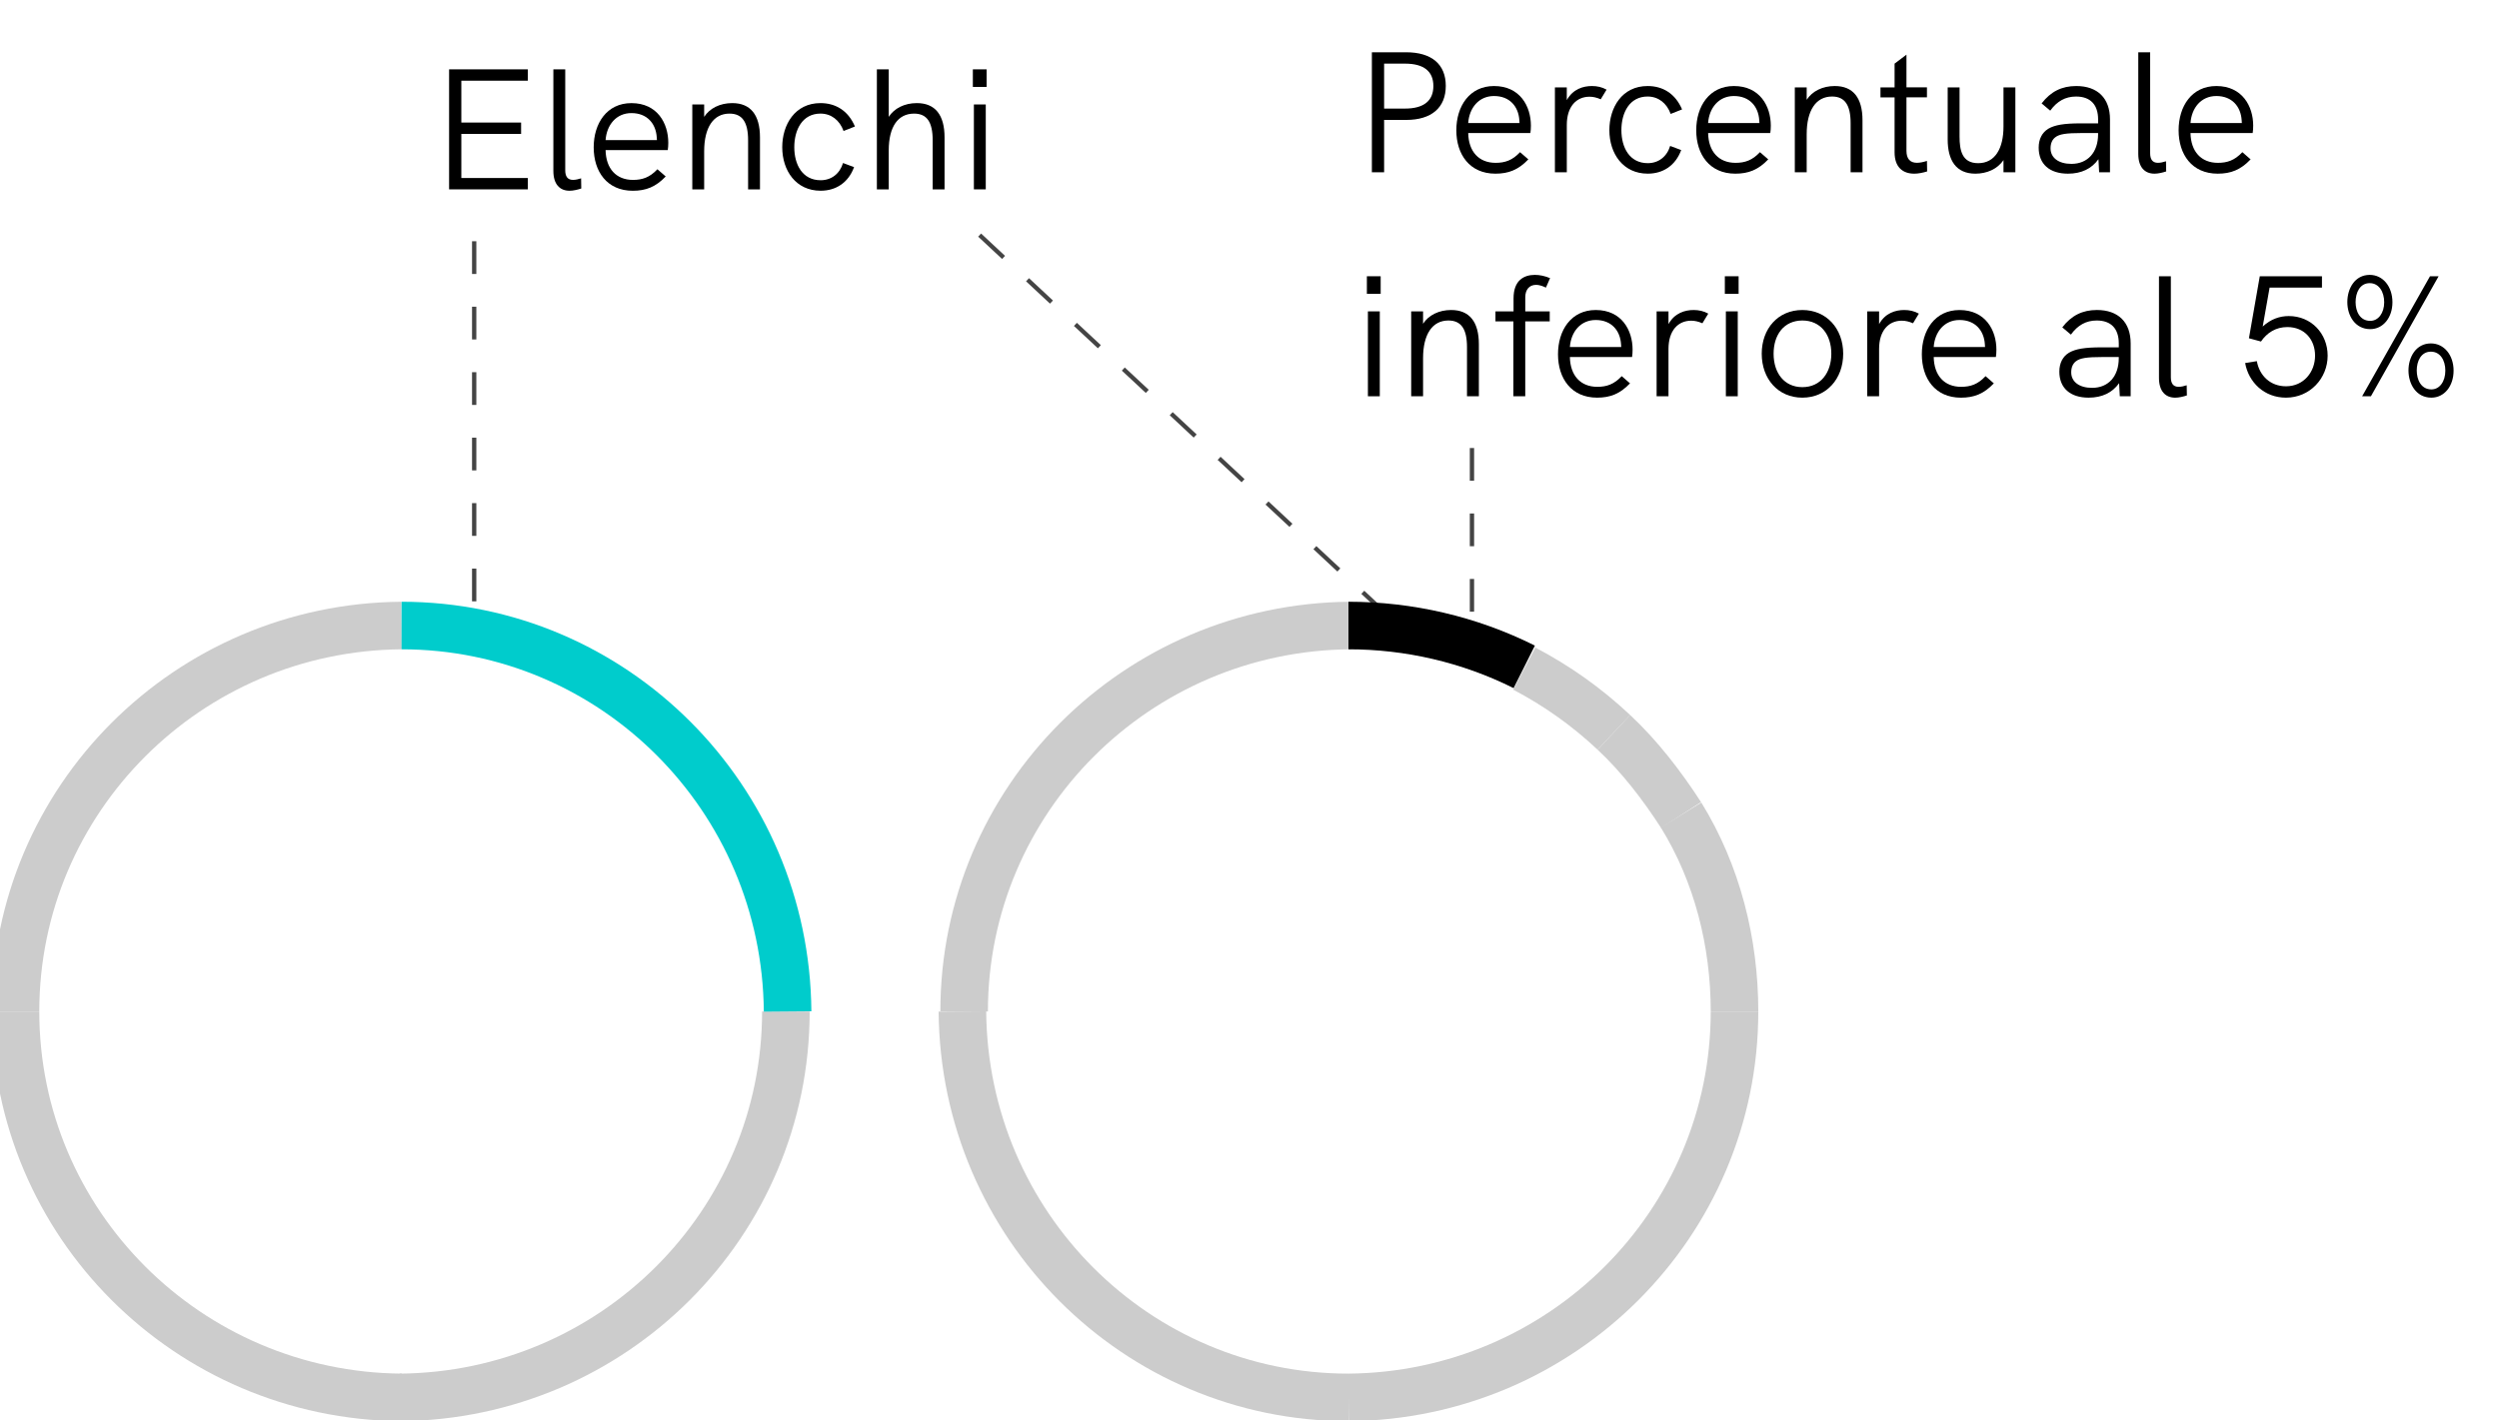
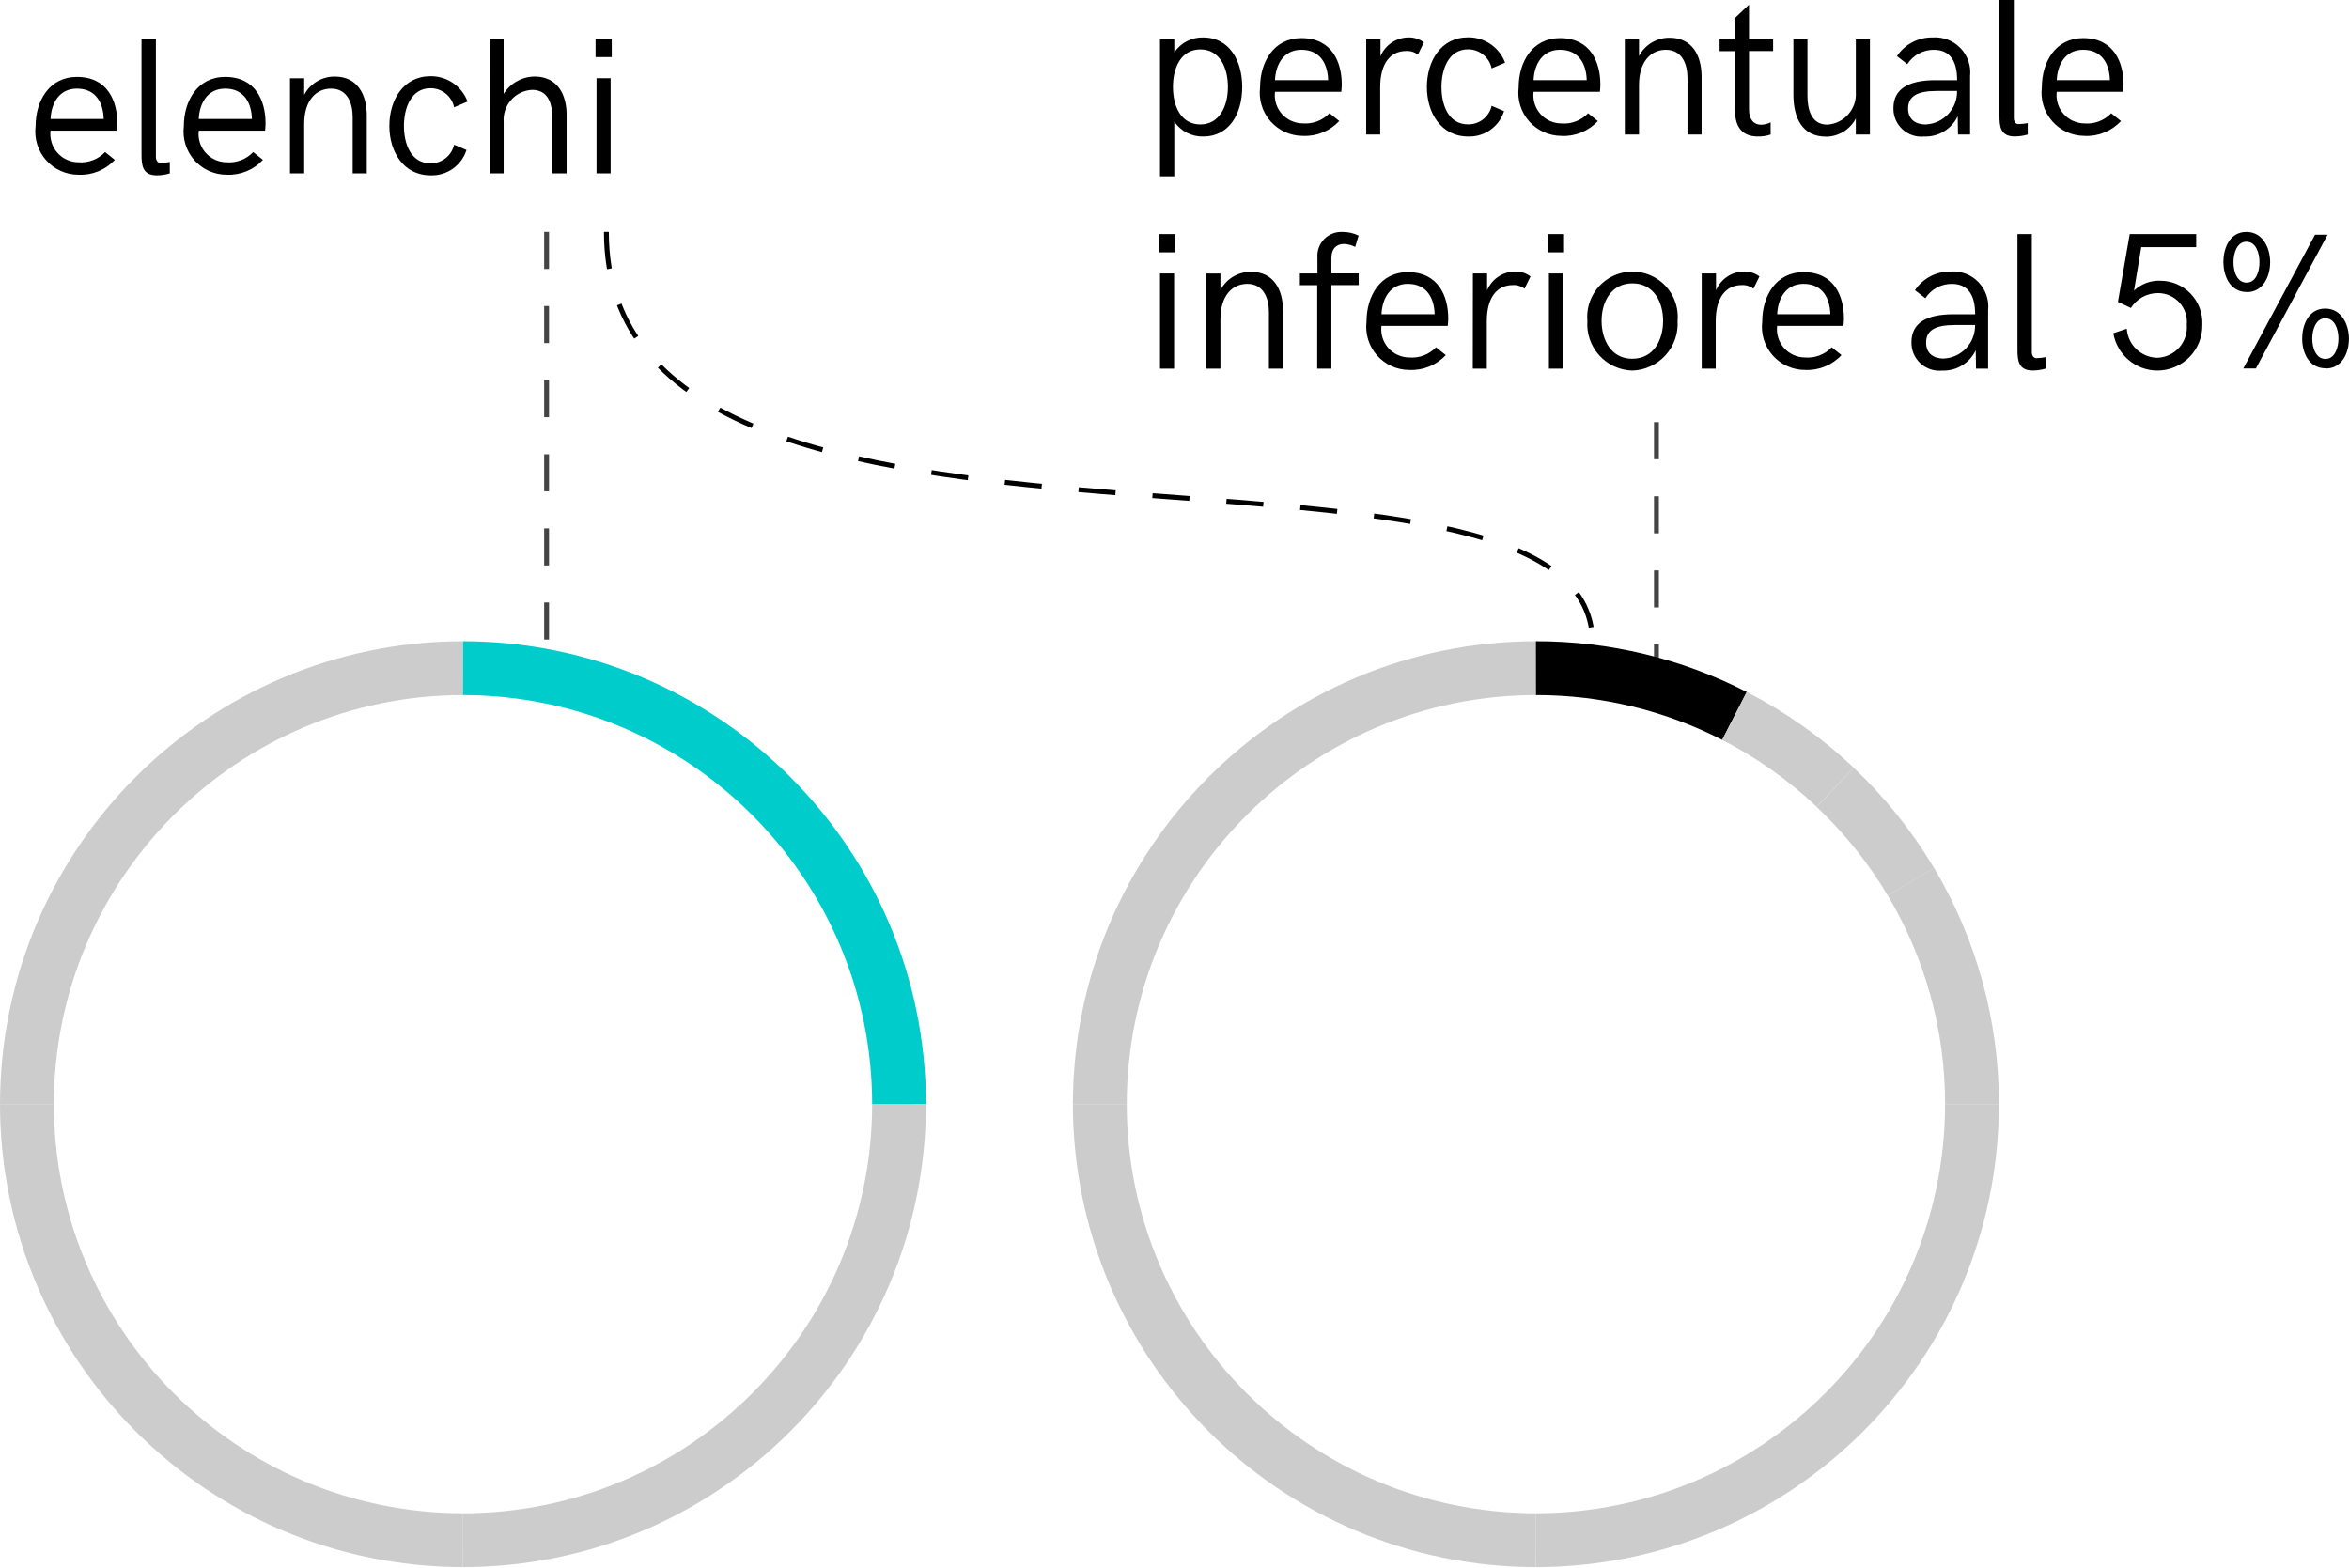
- <svg xmlns="http://www.w3.org/2000/svg" version="1.1" id="Livello_1" x="0px" y="0px" viewBox="0 0 145 82.4" enable-background="new 0 0 145 82.4" xml:space="preserve">
-   <path id="Path-6-2" fill="none" stroke="#444444" stroke-width="0.25" stroke-dasharray="1.9,1.9" d="M85.408,26.003v10.8" />
-   <path id="Path-6-2-2" fill="none" stroke="#444444" stroke-width="0.25" stroke-dasharray="1.9,1.9" d="M56.841,13.645  l25.232,23.529" />
-   <path id="Path-6-2-3" fill="none" stroke="#444444" stroke-width="0.25" stroke-dasharray="1.9,1.9" d="M27.514,14.002v22.8" />
-   <g id="Raggruppa_4038">
-     <g id="Group_272">
-       <g enable-background="new    ">
-         <path d="M26.058,4.025h4.568v0.659h-3.858v2.429h3.468v0.66h-3.468v2.559h3.858v0.659h-4.568V4.025     z" />
-         <path d="M32.108,9.922V4.025h0.689v5.856c0,0.34,0.12,0.56,0.45,0.56     c0.15,0,0.32-0.04,0.47-0.09l0.01,0.59c-0.21,0.069-0.46,0.13-0.68,0.13     C32.478,11.071,32.108,10.691,32.108,9.922z" />
-         <path d="M38.746,8.713H35.138c0.02,1.079,0.62,1.729,1.589,1.729c0.54,0,0.969-0.14,1.419-0.619     l0.48,0.419c-0.58,0.61-1.149,0.83-1.909,0.83c-1.499,0-2.269-1.119-2.269-2.519     c0-1.39,0.76-2.568,2.189-2.568c1.509,0,2.139,1.179,2.139,2.298     C38.776,8.423,38.766,8.593,38.746,8.713z M35.138,8.133h2.979c0-0.021-0.01-0.07-0.01-0.16     c-0.05-0.8-0.56-1.409-1.469-1.409C35.748,6.563,35.198,7.264,35.138,8.133z" />
-         <path d="M44.096,7.973v3.019h-0.689V8.143c0-1.06-0.34-1.549-1.08-1.549     c-0.93,0-1.469,0.8-1.469,2.188v2.209h-0.689V6.063h0.689V6.783     c0.32-0.499,0.919-0.799,1.629-0.799C43.546,5.984,44.096,6.664,44.096,7.973z" />
-         <path d="M45.388,8.543c0-1.3,0.73-2.559,2.219-2.559c0.879,0,1.609,0.439,1.999,1.358l-0.66,0.261     c-0.229-0.63-0.719-1.01-1.339-1.01c-1.05,0-1.52,0.939-1.52,1.949     c0,1.009,0.47,1.919,1.529,1.919c0.62,0,1.109-0.37,1.299-1l0.64,0.24     c-0.33,0.899-1.049,1.369-1.939,1.369C46.188,11.071,45.388,9.912,45.388,8.543z" />
-         <path d="M54.806,7.973v3.019H54.117V8.143c0-1.069-0.34-1.549-1.08-1.549     c-0.939,0-1.469,0.77-1.469,2.129v2.269h-0.689V4.025h0.689V6.783     c0.32-0.499,0.919-0.799,1.629-0.799C54.256,5.984,54.806,6.664,54.806,7.973z" />
-         <path d="M56.448,4.025h0.799v1.02h-0.799V4.025z M56.508,6.063h0.689v4.928H56.508V6.063z" />
+ <svg xmlns="http://www.w3.org/2000/svg" width="120.417" height="80.345" viewBox="0 0 120.417 80.345">
+   <g id="Group_4043" data-name="Group 4043" transform="translate(-0.301 32.905)">
+     <g id="Group_4040" data-name="Group 4040" transform="translate(-24)">
+       <g id="Group_299" data-name="Group 299">
+         <g id="Group-3-2" transform="translate(100.309 129.497) rotate(-90)">
+           <path id="Path-6-2" d="M140.759,10.427H127.734" transform="translate(0 -1.521)" fill="none" stroke="#444" stroke-width="0.25" stroke-dasharray="1.9 1.9" />
+         </g>
+         <g id="Group-3-2-2" data-name="Group-3-2" transform="translate(43.415 129.496) rotate(-90)">
+           <path id="Path-6-2-2" data-name="Path-6-2" d="M150.512,10.427H127.734" transform="translate(0 -1.521)" fill="none" stroke="#444" stroke-width="0.25" stroke-dasharray="1.9 1.9" />
+         </g>
+         <g id="Group_273" data-name="Group 273" transform="translate(1.771 -17)">
+           <g id="Group_4038" data-name="Group 4038">
+             <g id="Group_272" data-name="Group 272">
+               <path id="Path_148969" data-name="Path 148969" d="M2.642.068A2.392,2.392,0,0,0,4.507-.693l-.5-.4a1.7,1.7,0,0,1-1.372.522A1.444,1.444,0,0,1,1.211-2.192h3.4c.01-.088.024-.249.024-.376,0-1.123-.488-2.378-2.07-2.378C1.147-4.946.444-3.721.444-2.412A2.211,2.211,0,0,0,2.642.068ZM1.211-2.788c.039-.83.459-1.558,1.353-1.558,1,0,1.353.776,1.372,1.558ZM6.851-.537c-.22,0-.239-.264-.239-.278V-6.9H5.874V-.986C5.874-.4,5.928.1,6.665.1A2.381,2.381,0,0,0,7.324,0V-.586A2.891,2.891,0,0,1,6.851-.537Zm3.389.605A2.392,2.392,0,0,0,12.1-.693l-.5-.4a1.7,1.7,0,0,1-1.372.522A1.444,1.444,0,0,1,8.809-2.192h3.4c.01-.088.024-.249.024-.376,0-1.123-.488-2.378-2.07-2.378-1.416,0-2.119,1.226-2.119,2.534A2.211,2.211,0,0,0,10.239.068ZM8.809-2.788c.039-.83.459-1.558,1.353-1.558,1,0,1.353.776,1.372,1.558ZM13.486,0h.728V-2.534c0-1.211.61-1.812,1.377-1.812.859,0,1.108.781,1.108,1.455V0h.723V-2.964c0-1.074-.474-2-1.636-2a1.752,1.752,0,0,0-1.572.938v-.85h-.728ZM20.7.1A1.861,1.861,0,0,0,22.534-1.2L21.9-1.47a1.224,1.224,0,0,1-1.211.952c-1.021,0-1.362-1.021-1.362-1.914s.352-1.934,1.362-1.934a1.234,1.234,0,0,1,1.211.977l.688-.293a2,2,0,0,0-1.9-1.3c-1.406,0-2.109,1.24-2.109,2.549S19.292.1,20.7.1ZM23.716,0h.723V-2.632a1.537,1.537,0,0,1,1.455-1.65c.84,0,1.035.728,1.035,1.392V0h.737V-3.008c0-1.04-.474-1.958-1.641-1.958a1.9,1.9,0,0,0-1.587.889V-6.9h-.723ZM29.15-5.962h.83V-6.9h-.83ZM29.2,0h.723V-4.878H29.2Z" transform="translate(23.91 -7.015)" />
+             </g>
+           </g>
+         </g>
+         <path id="Path_148968" data-name="Path 148968" d="M55.386-21.016c0,20.553,50.554,7.906,50.554,21.081v0" fill="none" stroke="#000" stroke-width="0.25" stroke-dasharray="1.9 1.9" />
      </g>
    </g>
+     <g id="Ellipse_22" data-name="Ellipse 22">
+       <path id="Path_89" data-name="Path 89" d="M24.036,1.35h0" fill="none" stroke="#5151fc" stroke-linejoin="round" stroke-width="2.684" />
+       <path id="Path_89-2" data-name="Path 89" d="M24.036,46.06A22.379,22.379,0,0,1,1.681,23.7" fill="none" stroke="#ccc" stroke-miterlimit="10" stroke-width="2.76" />
+       <path id="Path_89-3" data-name="Path 89" d="M1.681,23.7A22.379,22.379,0,0,1,24.036,1.35" fill="none" stroke="#ccc" stroke-miterlimit="10" stroke-width="2.76" />
+       <path id="Path_90" data-name="Path 90" d="M46.391,23.7A22.379,22.379,0,0,1,24.036,46.06" fill="none" stroke="#ccc" stroke-miterlimit="10" stroke-width="2.76" />
+       <path id="Path_90-2" data-name="Path 90" d="M24.036,1.35" fill="none" stroke="#f36" stroke-miterlimit="10" stroke-width="2.76" />
+       <path id="Path_90-3" data-name="Path 90" d="M24.036,1.35A22.38,22.38,0,0,1,46.391,23.7" fill="none" stroke="#0cc" stroke-miterlimit="10" stroke-width="2.76" />
+     </g>
+     <path id="Path_148967" data-name="Path 148967" d="M.83,11.139h.732v-2.8A1.75,1.75,0,0,0,3.057,9.1c1.309,0,1.987-1.157,1.987-2.539S4.36,4.02,3.052,4.02a1.743,1.743,0,0,0-1.489.767V4.122H.83ZM2.9,8.482c-.991,0-1.406-.928-1.406-1.924S1.909,4.635,2.9,4.635s1.411.938,1.411,1.924S3.877,8.482,2.9,8.482Zm5.254.586a2.392,2.392,0,0,0,1.865-.762l-.5-.4a1.7,1.7,0,0,1-1.372.522A1.444,1.444,0,0,1,6.724,6.808h3.4c.01-.088.024-.249.024-.376,0-1.123-.488-2.378-2.07-2.378-1.416,0-2.119,1.226-2.119,2.534A2.211,2.211,0,0,0,8.154,9.068ZM6.724,6.212c.039-.83.459-1.558,1.353-1.558,1,0,1.353.776,1.372,1.558ZM11.4,9h.718V6.563c0-1.177.5-1.846,1.333-1.846a.888.888,0,0,1,.6.186l.308-.63a1.268,1.268,0,0,0-.786-.254,1.572,1.572,0,0,0-1.44.967V4.122H11.4Zm5.229.1A1.861,1.861,0,0,0,18.467,7.8l-.635-.273a1.224,1.224,0,0,1-1.211.952c-1.021,0-1.362-1.021-1.362-1.914s.352-1.934,1.362-1.934a1.234,1.234,0,0,1,1.211.977l.688-.293a2,2,0,0,0-1.9-1.3c-1.406,0-2.109,1.24-2.109,2.549S15.225,9.1,16.631,9.1Zm4.78-.029a2.392,2.392,0,0,0,1.865-.762l-.5-.4a1.7,1.7,0,0,1-1.372.522A1.444,1.444,0,0,1,19.98,6.808h3.4c.01-.088.024-.249.024-.376,0-1.123-.488-2.378-2.07-2.378-1.416,0-2.119,1.226-2.119,2.534A2.211,2.211,0,0,0,21.411,9.068ZM19.98,6.212c.039-.83.459-1.558,1.353-1.558,1,0,1.353.776,1.372,1.558ZM24.658,9h.728V6.466c0-1.211.61-1.812,1.377-1.812.859,0,1.108.781,1.108,1.455V9h.723V6.036c0-1.074-.474-2-1.636-2a1.752,1.752,0,0,0-1.572.938v-.85h-.728Zm6.821.1a1.966,1.966,0,0,0,.654-.1V8.375a1.164,1.164,0,0,1-.488.122c-.356,0-.62-.249-.62-.786V4.718h1.235v-.6H31.025V2.34l-.723.684v1.1h-.786v.6H30.3V7.706C30.3,8.541,30.615,9.1,31.479,9.1Zm3.491.01A1.736,1.736,0,0,0,36.5,8.175V9h.723V4.122H36.5v2.7a1.566,1.566,0,0,1-1.455,1.67c-.835,0-1.025-.786-1.025-1.489V4.122H33.3V6.954C33.3,8.17,33.77,9.107,34.971,9.107ZM40.01,9.1a1.821,1.821,0,0,0,1.714-1.04L41.738,9h.62V6.007A1.8,1.8,0,0,0,40.449,4.02a2.164,2.164,0,0,0-1.841.957l.532.415a1.605,1.605,0,0,1,1.353-.737c.884,0,1.2.64,1.2,1.558H40.576c-1.387,0-2.148.454-2.148,1.431A1.43,1.43,0,0,0,40.01,9.1Zm.083-.615c-.508,0-.913-.239-.913-.82,0-.649.5-.9,1.465-.9h1.045A1.683,1.683,0,0,1,40.093,8.482Zm4.746-.02c-.22,0-.239-.264-.239-.278V2.1h-.737V8.014c0,.586.054,1.084.791,1.084a2.381,2.381,0,0,0,.659-.1V8.414A2.891,2.891,0,0,1,44.839,8.463Zm3.389.605a2.392,2.392,0,0,0,1.865-.762l-.5-.4a1.7,1.7,0,0,1-1.372.522A1.444,1.444,0,0,1,46.8,6.808h3.4c.01-.088.024-.249.024-.376,0-1.123-.488-2.378-2.07-2.378-1.416,0-2.119,1.226-2.119,2.534A2.211,2.211,0,0,0,48.228,9.068ZM46.8,6.212c.039-.83.459-1.558,1.353-1.558,1,0,1.353.776,1.372,1.558ZM.776,15.038h.83V14.1H.776ZM.83,21h.723V16.122H.83ZM3.2,21h.728V18.466c0-1.211.61-1.812,1.377-1.812.859,0,1.108.781,1.108,1.455V21h.723V18.036c0-1.074-.474-2-1.636-2a1.752,1.752,0,0,0-1.572.938v-.85H3.2Zm5.688,0h.728V16.718h1.4v-.6h-1.4v-.781c0-.5.273-.728.649-.728a1.387,1.387,0,0,1,.571.151l.176-.581a1.825,1.825,0,0,0-.8-.186A1.225,1.225,0,0,0,8.9,15.3v.82H8v.6h.889Zm4.727.068a2.392,2.392,0,0,0,1.865-.762l-.5-.4a1.7,1.7,0,0,1-1.372.522,1.444,1.444,0,0,1-1.426-1.621h3.4c.01-.088.024-.249.024-.376,0-1.123-.488-2.378-2.07-2.378-1.416,0-2.119,1.226-2.119,2.534A2.211,2.211,0,0,0,13.618,21.068Zm-1.431-2.856c.039-.83.459-1.558,1.353-1.558,1,0,1.353.776,1.372,1.558ZM16.865,21h.718V18.563c0-1.177.5-1.846,1.333-1.846a.888.888,0,0,1,.6.186l.308-.63a1.268,1.268,0,0,0-.786-.254,1.572,1.572,0,0,0-1.44.967v-.864h-.728Zm3.848-5.962h.83V14.1h-.83ZM20.767,21h.723V16.122h-.723Zm4.272.1a2.4,2.4,0,0,0,2.324-2.549,2.321,2.321,0,1,0-4.624,0A2.376,2.376,0,0,0,25.039,21.1Zm0-.605c-1.074,0-1.572-.957-1.572-1.943s.5-1.924,1.582-1.924,1.572.947,1.572,1.924S26.138,20.492,25.044,20.492ZM28.6,21h.718V18.563c0-1.177.5-1.846,1.333-1.846a.888.888,0,0,1,.6.186l.308-.63a1.268,1.268,0,0,0-.786-.254,1.572,1.572,0,0,0-1.44.967v-.864H28.6Zm5.3.068a2.392,2.392,0,0,0,1.865-.762l-.5-.4a1.7,1.7,0,0,1-1.372.522,1.444,1.444,0,0,1-1.426-1.621h3.4c.01-.088.024-.249.024-.376,0-1.123-.488-2.378-2.07-2.378-1.416,0-2.119,1.226-2.119,2.534A2.211,2.211,0,0,0,33.906,21.068Zm-1.431-2.856c.039-.83.459-1.558,1.353-1.558,1,0,1.353.776,1.372,1.558ZM40.933,21.1a1.821,1.821,0,0,0,1.714-1.04l.015.942h.62V18.007a1.8,1.8,0,0,0-1.909-1.987,2.164,2.164,0,0,0-1.841.957l.532.415a1.605,1.605,0,0,1,1.353-.737c.884,0,1.2.64,1.2,1.558H41.5c-1.387,0-2.148.454-2.148,1.431A1.43,1.43,0,0,0,40.933,21.1Zm.083-.615c-.508,0-.913-.239-.913-.82,0-.649.5-.9,1.465-.9h1.045A1.683,1.683,0,0,1,41.016,20.482Zm4.746-.02c-.22,0-.239-.264-.239-.278V14.1h-.737v5.913c0,.586.054,1.084.791,1.084a2.381,2.381,0,0,0,.659-.1v-.586A2.891,2.891,0,0,1,45.762,20.463Zm6.191.635a2.308,2.308,0,0,0,2.31-2.354A2.161,2.161,0,0,0,52.1,16.493,1.852,1.852,0,0,0,50.762,17l.371-2.227H53.95V14.1H50.542l-.605,3.477.664.313a1.636,1.636,0,0,1,1.4-.762,1.478,1.478,0,0,1,1.465,1.616,1.565,1.565,0,0,1-1.528,1.7,1.6,1.6,0,0,1-1.548-1.489l-.688.229A2.3,2.3,0,0,0,51.953,21.1Zm4.6-4.023c.815,0,1.187-.791,1.187-1.533s-.381-1.553-1.216-1.553c-.9,0-1.182.9-1.182,1.553C55.347,16.171,55.63,17.074,56.558,17.074Zm-.19,3.916h.645l3.677-6.86h-.645Zm.181-4.4c-.5,0-.684-.562-.684-1.045s.186-1.055.664-1.055.669.562.669,1.045S57.017,16.586,56.548,16.586Zm4.053,4.4c.811,0,1.182-.781,1.182-1.523s-.386-1.548-1.211-1.548c-.9,0-1.187.9-1.187,1.543S59.673,20.985,60.6,20.985Zm-.01-.488c-.5,0-.688-.562-.688-1.04s.19-1.045.669-1.045.674.552.674,1.04C61.245,19.916,61.055,20.5,60.591,20.5Z" transform="translate(58.936 -35.006)" />
+     <g id="Group_4044" data-name="Group 4044" transform="translate(-31.957)">
+       <path id="Path_89-4" data-name="Path 89" d="M110.994,46.06A22.379,22.379,0,0,1,88.638,23.7" fill="none" stroke="#ccc" stroke-miterlimit="10" stroke-width="2.76" />
+       <path id="Path_89-5" data-name="Path 89" d="M88.638,23.7A22.38,22.38,0,0,1,110.994,1.35" fill="none" stroke="#ccc" stroke-miterlimit="10" stroke-width="2.76" />
+       <path id="Path_90-4" data-name="Path 90" d="M133.349,23.7A22.379,22.379,0,0,1,110.994,46.06" fill="none" stroke="#ccc" stroke-miterlimit="10" stroke-width="2.76" />
+       <path id="Path_90-5" data-name="Path 90" d="M130.218,12.3a22.225,22.225,0,0,1,3.131,11.4" fill="none" stroke="#ccc" stroke-miterlimit="10" stroke-width="2.76" />
+       <path id="Path_90-6" data-name="Path 90" d="M126.336,7.46a22.475,22.475,0,0,1,3.882,4.844" fill="none" stroke="#ccc" stroke-miterlimit="10" stroke-width="2.76" />
+       <path id="Path_90-7" data-name="Path 90" d="M110.994,1.35A22.228,22.228,0,0,1,121.172,3.8" fill="none" stroke="#000" stroke-miterlimit="10" stroke-width="2.76" />
+       <path id="Path_90-8" data-name="Path 90" d="M121.172,3.8a22.452,22.452,0,0,1,5.164,3.656" fill="none" stroke="#ccc" stroke-miterlimit="10" stroke-width="2.76" />
+     </g>
  </g>
-   <path id="Path_89" fill="none" stroke="#5151FC" stroke-width="2.684" stroke-linejoin="round" d="M23.299,36.306L23.299,36.306" />
-   <path id="Path_89-2" fill="none" stroke="#CCCCCC" stroke-width="2.76" stroke-miterlimit="10" d="M23.299,81.106  c-12.4-0.1-22.4-10.1-22.4-22.4" />
-   <path id="Path_89-3" fill="none" stroke="#CCCCCC" stroke-width="2.76" stroke-miterlimit="10" d="M0.899,58.706  c0-12.3,10-22.3,22.4-22.4" />
-   <path id="Path_90" fill="none" stroke="#CCCCCC" stroke-width="2.76" stroke-miterlimit="10" d="M45.599,58.706  c0,12.3-10,22.3-22.4,22.4" />
-   <path id="Path_90-2" fill="none" stroke="#FF3366" stroke-width="2.76" stroke-miterlimit="10" d="M23.299,36.306" />
-   <path id="Path_90-3" fill="none" stroke="#00CCCC" stroke-width="2.76" stroke-miterlimit="10" d="M23.299,36.306  c12.3,0,22.3,10,22.4,22.4" />
-   <g enable-background="new    ">
-     <path d="M79.601,3.034h1.989c1.479,0,2.299,0.699,2.299,1.948c0,1.27-0.83,1.979-2.299,1.979h-1.279   V10h-0.71V3.034z M81.52,6.302c1.09,0,1.649-0.449,1.649-1.309c0-0.86-0.56-1.3-1.649-1.3   h-1.209v2.608H81.52z" />
-     <path d="M88.798,7.722h-3.607c0.02,1.079,0.619,1.729,1.589,1.729c0.54,0,0.97-0.14,1.419-0.619   L88.679,9.25c-0.58,0.61-1.149,0.83-1.909,0.83c-1.499,0-2.269-1.119-2.269-2.519   c0-1.39,0.76-2.568,2.188-2.568c1.509,0,2.139,1.179,2.139,2.298   C88.828,7.432,88.818,7.602,88.798,7.722z M85.19,7.142h2.979c0-0.021-0.011-0.07-0.011-0.16   c-0.05-0.8-0.56-1.409-1.469-1.409C85.8,5.572,85.25,6.272,85.19,7.142z" />
-     <path d="M93.219,5.203L92.879,5.763c-0.229-0.101-0.439-0.15-0.649-0.15   c-0.76,0-1.319,0.569-1.319,1.64V10H90.221V5.072h0.689V5.812c0.36-0.649,0.96-0.819,1.459-0.819   C92.669,4.993,92.949,5.053,93.219,5.203z" />
-     <path d="M93.381,7.552c0-1.3,0.729-2.559,2.219-2.559c0.88,0,1.609,0.439,1.999,1.358L96.938,6.612   c-0.229-0.63-0.719-1.01-1.339-1.01c-1.05,0-1.52,0.939-1.52,1.949   c0,1.009,0.47,1.919,1.529,1.919c0.62,0,1.109-0.37,1.3-1l0.64,0.24   c-0.33,0.899-1.05,1.369-1.939,1.369C94.181,10.08,93.381,8.921,93.381,7.552z" />
-     <path d="M102.718,7.722h-3.607c0.02,1.079,0.619,1.729,1.589,1.729c0.54,0,0.97-0.14,1.419-0.619   L102.599,9.25c-0.58,0.61-1.149,0.83-1.909,0.83c-1.499,0-2.269-1.119-2.269-2.519   c0-1.39,0.76-2.568,2.188-2.568c1.509,0,2.139,1.179,2.139,2.298   C102.748,7.432,102.738,7.602,102.718,7.722z M99.11,7.142h2.979c0-0.021-0.011-0.07-0.011-0.16   c-0.05-0.8-0.56-1.409-1.469-1.409C99.72,5.572,99.17,6.272,99.11,7.142z" />
-     <path d="M108.068,6.981V10h-0.689V7.151c0-1.06-0.34-1.549-1.079-1.549   c-0.93,0-1.47,0.8-1.47,2.188V10h-0.689V5.072h0.689v0.72c0.32-0.499,0.92-0.799,1.629-0.799   C107.519,4.993,108.068,5.673,108.068,6.981z" />
-     <path d="M111.819,9.95c-0.26,0.08-0.52,0.13-0.749,0.13c-0.66,0-1.14-0.37-1.14-1.239V5.652   h-0.819V5.072h0.819V3.693l0.689-0.52v1.898h1.189v0.58h-1.189v3.099   c0,0.479,0.22,0.699,0.609,0.699c0.17,0,0.36-0.04,0.58-0.109L111.819,9.95z" />
-     <path d="M116.938,5.072V10h-0.689V9.29c-0.351,0.53-0.979,0.79-1.63,0.79   c-1.119,0-1.608-0.77-1.608-1.989V5.072h0.689V7.921c0,0.8,0.14,1.55,1.079,1.55   c0.979,0,1.47-0.85,1.47-2.129V5.072H116.938z" />
-     <path d="M122.429,6.932V10h-0.63l-0.04-0.76c-0.39,0.55-0.989,0.84-1.77,0.84   c-1.069,0-1.698-0.56-1.698-1.51c0-0.499,0.199-0.879,0.56-1.099   c0.38-0.22,0.909-0.311,1.879-0.311h1.009V6.932c0-0.859-0.449-1.329-1.279-1.329   c-0.619,0-1.099,0.27-1.499,0.819l-0.499-0.42c0.529-0.689,1.169-1.009,2.009-1.009   C121.709,4.993,122.429,5.702,122.429,6.932z M121.738,7.791V7.722h-0.949   c-0.909,0-1.299,0.06-1.539,0.249c-0.18,0.141-0.27,0.36-0.27,0.64   c0,0.55,0.47,0.9,1.209,0.9C121.139,9.511,121.738,8.841,121.738,7.791z" />
-     <path d="M124.07,8.931V3.034h0.689v5.856c0,0.34,0.12,0.56,0.45,0.56   c0.149,0,0.319-0.04,0.47-0.09l0.01,0.59c-0.21,0.069-0.46,0.13-0.68,0.13   C124.44,10.08,124.07,9.7,124.07,8.931z" />
-     <path d="M130.708,7.722h-3.608c0.021,1.079,0.62,1.729,1.59,1.729c0.539,0,0.969-0.14,1.419-0.619   L130.588,9.25c-0.579,0.61-1.149,0.83-1.909,0.83c-1.499,0-2.269-1.119-2.269-2.519   c0-1.39,0.76-2.568,2.189-2.568c1.509,0,2.139,1.179,2.139,2.298   C130.738,7.432,130.728,7.602,130.708,7.722z M127.1,7.142h2.979c0-0.021-0.01-0.07-0.01-0.16   c-0.05-0.8-0.56-1.409-1.469-1.409C127.71,5.572,127.16,6.272,127.1,7.142z" />
-   </g>
-   <g enable-background="new    ">
-     <path d="M79.311,16.034h0.8v1.02h-0.8V16.034z M79.371,18.072h0.689V23h-0.689V18.072z" />
-     <path d="M85.809,19.981V23h-0.689v-2.849c0-1.06-0.34-1.549-1.08-1.549   c-0.93,0-1.469,0.8-1.469,2.188V23h-0.689v-4.928h0.689v0.72   c0.319-0.499,0.919-0.799,1.629-0.799C85.259,17.993,85.809,18.673,85.809,19.981z" />
-     <path d="M87.811,18.652h-1.04v-0.58h1.05v-0.759c0-1.05,0.609-1.359,1.239-1.359   c0.27,0,0.569,0.06,0.88,0.189l-0.24,0.55c-0.21-0.1-0.399-0.16-0.569-0.16   c-0.391,0-0.63,0.271-0.63,0.729v0.81h1.419v0.58H88.5V23h-0.689V18.652z" />
-     <path d="M94.698,20.722h-3.608c0.021,1.079,0.62,1.729,1.59,1.729c0.539,0,0.969-0.14,1.419-0.619   L94.578,22.25c-0.579,0.61-1.149,0.83-1.909,0.83c-1.499,0-2.269-1.119-2.269-2.519   c0-1.39,0.76-2.568,2.189-2.568c1.509,0,2.139,1.179,2.139,2.298   C94.729,20.432,94.718,20.602,94.698,20.722z M91.09,20.142h2.979c0-0.021-0.01-0.07-0.01-0.16   c-0.05-0.8-0.56-1.409-1.469-1.409C91.7,18.572,91.15,19.272,91.09,20.142z" />
-     <path d="M99.119,18.203L98.779,18.763c-0.229-0.101-0.439-0.15-0.649-0.15   c-0.76,0-1.319,0.569-1.319,1.64V23h-0.689v-4.928h0.689v0.74   c0.359-0.649,0.959-0.819,1.459-0.819C98.569,17.993,98.85,18.053,99.119,18.203z" />
-     <path d="M100.081,16.034h0.799v1.02h-0.799V16.034z M100.141,18.072h0.689V23h-0.689V18.072z" />
-     <path d="M102.221,20.531c0-1.459,0.949-2.538,2.358-2.538c1.399,0,2.369,1.079,2.369,2.538   c0,1.449-0.96,2.549-2.369,2.549S102.221,21.99,102.221,20.531z M106.259,20.531   c0-1.119-0.63-1.929-1.68-1.929c-1.06,0-1.669,0.819-1.669,1.929   c0,1.119,0.62,1.939,1.669,1.939C105.639,22.471,106.259,21.631,106.259,20.531z" />
-     <path d="M111.339,18.203l-0.34,0.56c-0.229-0.101-0.439-0.15-0.649-0.15   c-0.76,0-1.319,0.569-1.319,1.64V23h-0.689v-4.928h0.689v0.74   c0.359-0.649,0.959-0.819,1.459-0.819C110.789,17.993,111.069,18.053,111.339,18.203z" />
-     <path d="M115.808,20.722h-3.607c0.02,1.079,0.619,1.729,1.589,1.729c0.54,0,0.97-0.14,1.419-0.619   l0.48,0.419c-0.58,0.61-1.149,0.83-1.909,0.83c-1.499,0-2.269-1.119-2.269-2.519   c0-1.39,0.76-2.568,2.188-2.568c1.509,0,2.139,1.179,2.139,2.298   C115.838,20.432,115.828,20.602,115.808,20.722z M112.2,20.142h2.979c0-0.021-0.011-0.07-0.011-0.16   c-0.05-0.8-0.56-1.409-1.469-1.409C112.81,18.572,112.26,19.272,112.2,20.142z" />
-     <path d="M123.628,19.932V23h-0.63l-0.04-0.76c-0.39,0.55-0.989,0.84-1.769,0.84   c-1.069,0-1.699-0.56-1.699-1.51c0-0.499,0.2-0.879,0.56-1.099   c0.38-0.22,0.91-0.311,1.879-0.311h1.01v-0.229c0-0.859-0.45-1.329-1.279-1.329   c-0.62,0-1.1,0.27-1.499,0.819l-0.5-0.42c0.529-0.689,1.169-1.009,2.009-1.009   C122.908,17.993,123.628,18.702,123.628,19.932z M122.938,20.791v-0.069h-0.949   c-0.91,0-1.3,0.06-1.539,0.249c-0.181,0.141-0.271,0.36-0.271,0.64   c0,0.55,0.47,0.9,1.21,0.9C122.339,22.511,122.938,21.841,122.938,20.791z" />
-     <path d="M125.271,21.931v-5.896h0.689v5.856c0,0.34,0.12,0.56,0.449,0.56   c0.15,0,0.32-0.04,0.47-0.09l0.011,0.59c-0.21,0.069-0.46,0.13-0.68,0.13   C125.64,23.08,125.271,22.7,125.271,21.931z" />
-     <path d="M135.058,20.642c0,1.319-1.029,2.438-2.419,2.438c-1.259,0-2.169-0.89-2.368-2.009l0.679-0.11   c0.15,0.84,0.78,1.459,1.689,1.459c1.029,0,1.689-0.829,1.689-1.778   c0-0.92-0.6-1.659-1.609-1.659c-0.67,0-1.18,0.33-1.529,0.839l-0.699-0.189l0.629-3.598h3.608   v0.659h-3.038l-0.4,2.259c0.47-0.439,1-0.609,1.51-0.609   C134.108,18.343,135.058,19.362,135.058,20.642z" />
-     <path d="M136.2,17.533c0-0.79,0.439-1.579,1.299-1.579c0.77,0,1.319,0.68,1.319,1.589   c0,0.89-0.54,1.56-1.289,1.56C136.649,19.103,136.2,18.322,136.2,17.533z M138.339,17.543   c0-0.6-0.3-1.109-0.84-1.109c-0.579,0-0.819,0.56-0.819,1.1c0,0.539,0.25,1.089,0.85,1.089   C137.999,18.622,138.339,18.173,138.339,17.543z M140.997,16.034h0.5L137.569,23h-0.51L140.997,16.034z    M139.748,21.501c0-0.779,0.439-1.569,1.299-1.569c0.77,0,1.319,0.68,1.319,1.579   s-0.539,1.569-1.289,1.569C140.188,23.08,139.748,22.28,139.748,21.501z M141.887,21.511   c0-0.59-0.29-1.1-0.84-1.1c-0.569,0-0.819,0.55-0.819,1.09s0.25,1.1,0.85,1.1   C141.557,22.601,141.887,22.141,141.887,21.511z" />
-   </g>
-   <path id="Path_89-4" fill="none" stroke="#CCCCCC" stroke-width="2.76" stroke-miterlimit="10" d="M78.242,81.106  c-12.3,0-22.3-10-22.4-22.4" />
-   <path id="Path_89-5" fill="none" stroke="#CCCCCC" stroke-width="2.76" stroke-miterlimit="10" d="M55.942,58.706  c0-12.3,10-22.3,22.4-22.4" />
-   <path id="Path_90-4" fill="none" stroke="#CCCCCC" stroke-width="2.76" stroke-miterlimit="10" d="M100.642,58.706  c0,12.3-10,22.3-22.4,22.4" />
-   <path id="Path_90-5" fill="none" stroke="#CCCCCC" stroke-width="2.76" stroke-miterlimit="10" d="M97.542,47.306  c2.1,3.4,3.1,7.4,3.1,11.4" />
-   <path id="Path_90-6" fill="none" stroke="#CCCCCC" stroke-width="2.76" stroke-miterlimit="10" d="M93.642,42.506  c1.5,1.4,2.8,3.1,3.9,4.8" />
-   <path id="Path_90-7" fill="none" stroke="#000000" stroke-width="2.76" stroke-miterlimit="10" d="M78.242,36.306  c3.5,0,7,0.8,10.2,2.4" />
-   <path id="Path_90-8" fill="none" stroke="#CCCCCC" stroke-width="2.76" stroke-miterlimit="10" d="M88.442,38.806  c1.9,1,3.6,2.2,5.2,3.7" />
</svg>
